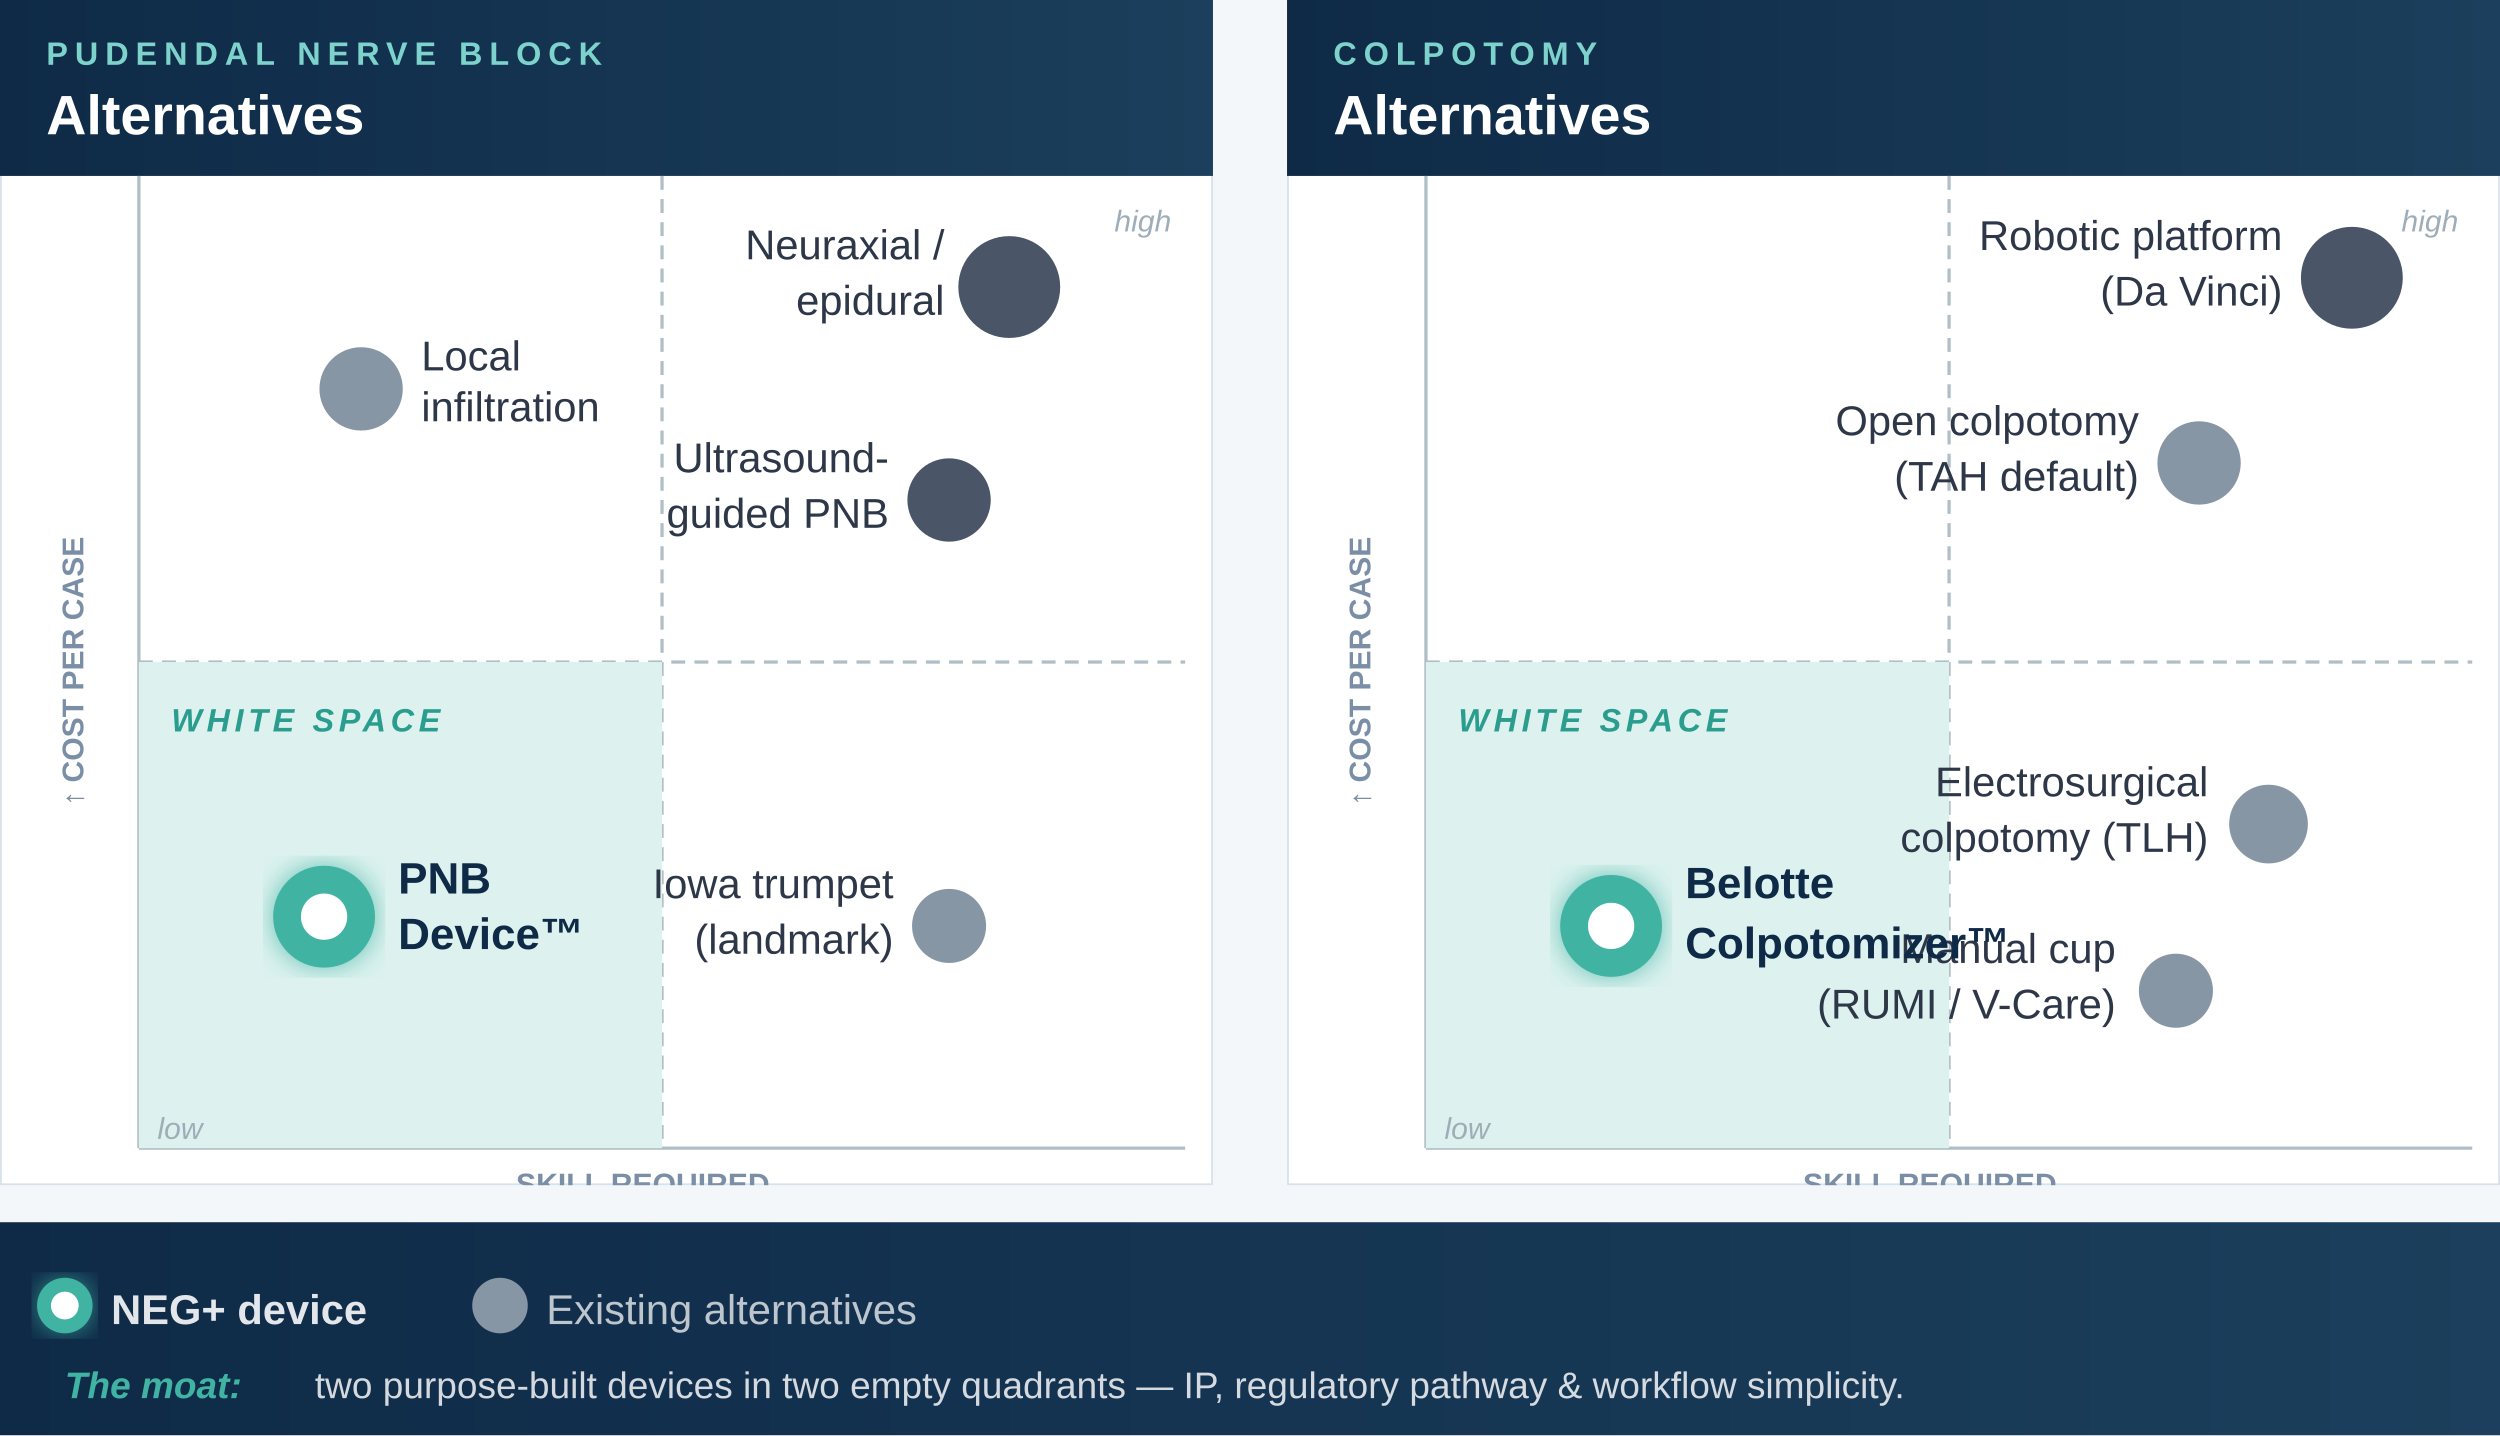
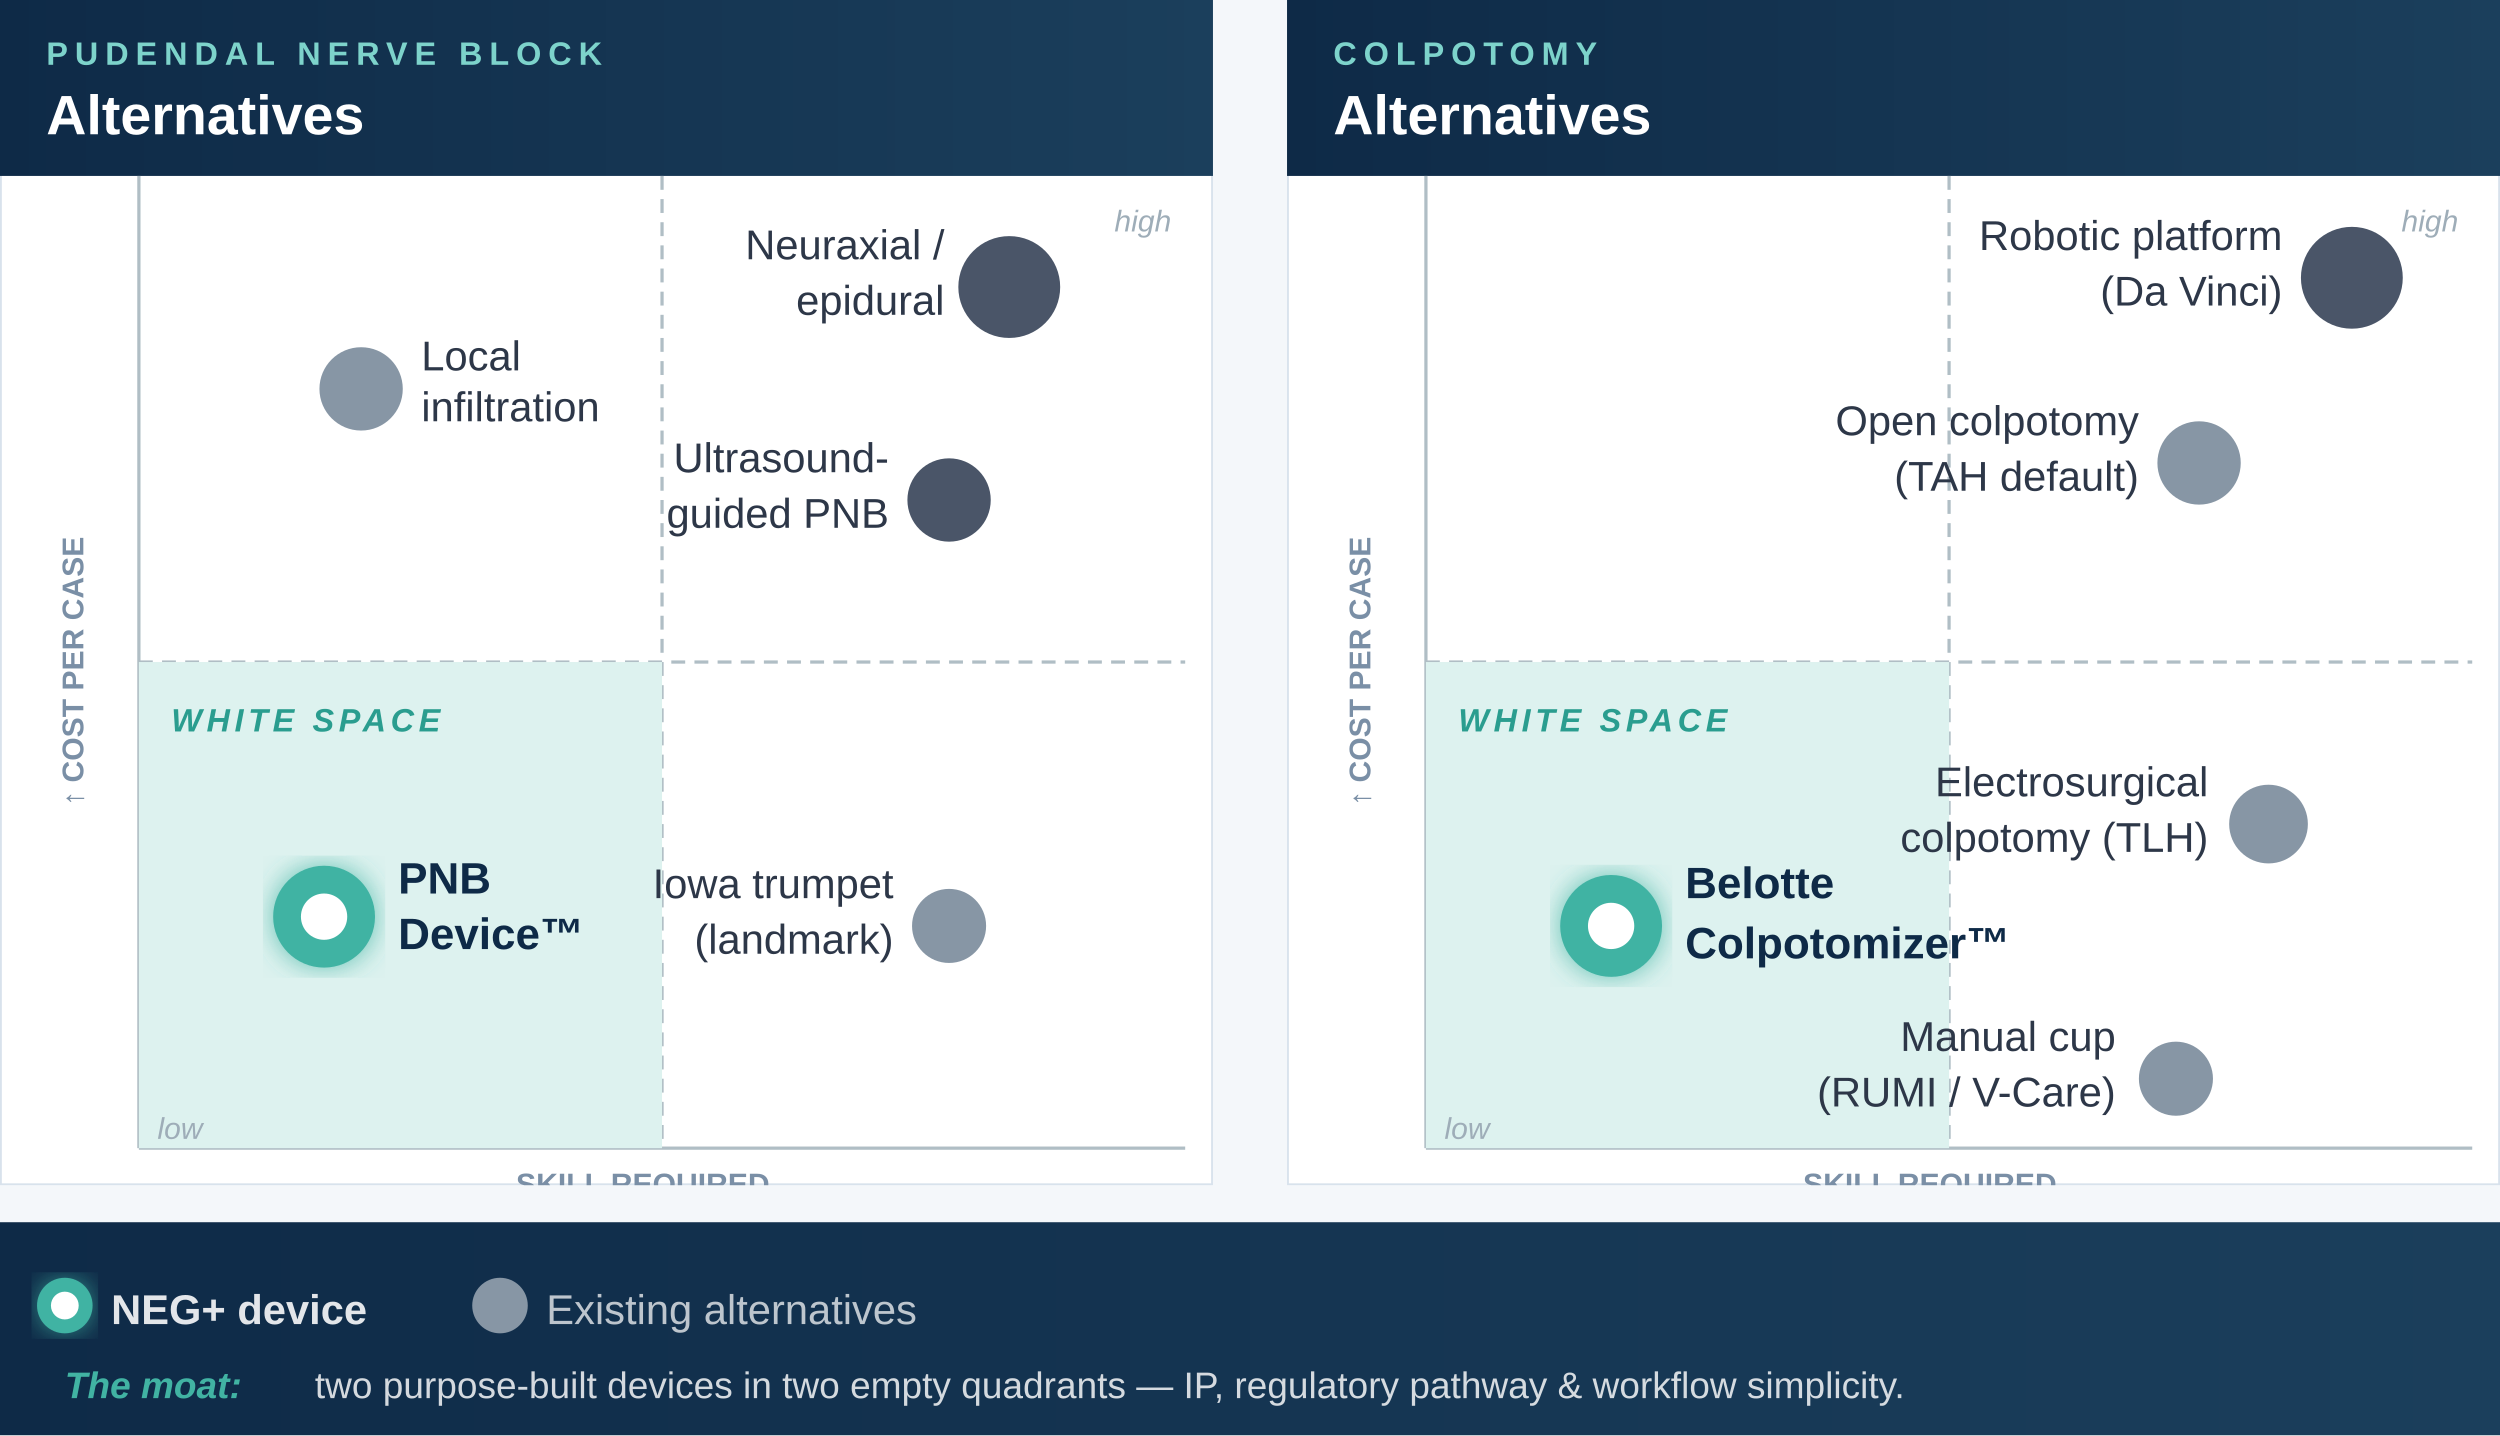
<svg xmlns="http://www.w3.org/2000/svg" viewBox="0 0 540 310" preserveAspectRatio="xMidYMid meet">
  <defs>
    <linearGradient id="hdr" x1="0%" y1="0%" x2="100%" y2="0%">
      <stop offset="0%" style="stop-color:#0E2A47" />
      <stop offset="100%" style="stop-color:#1B3F5C" />
    </linearGradient>
    <linearGradient id="ftr" x1="0%" y1="0%" x2="100%" y2="0%">
      <stop offset="0%" style="stop-color:#41B3A3" />
      <stop offset="100%" style="stop-color:#2A9D8F" />
    </linearGradient>
    <filter id="glow">
      <feDropShadow dx="0" dy="0" stdDeviation="3" flood-color="rgba(65,179,163,0.8)" />
    </filter>
    <clipPath id="clip-left">
      <rect x="0" y="0" width="262" height="256" />
    </clipPath>
    <clipPath id="clip-right">
      <rect x="278" y="0" width="262" height="256" />
    </clipPath>
  </defs>
  <rect width="540" height="310" fill="#F4F7FA" />
  <g clip-path="url(#clip-left)">
    <rect x="0" y="0" width="262" height="256" fill="#fff" stroke="#D8E2EC" stroke-width="0.8" />
    <rect x="0" y="0" width="262" height="38" fill="url(#hdr)" />
    <text x="10" y="14" font-family="'Segoe UI',Arial,sans-serif" font-size="7" font-weight="700" fill="#7DD3CB" letter-spacing="1.5">PUDENDAL NERVE BLOCK</text>
    <text x="10" y="29" font-family="'Segoe UI',Arial,sans-serif" font-size="12" font-weight="800" fill="#fff">Alternatives</text>
    <line x1="30" y1="38" x2="30" y2="248" stroke="#B0BEC5" stroke-width="0.7" />
    <line x1="30" y1="248" x2="256" y2="248" stroke="#B0BEC5" stroke-width="0.7" />
    <text x="18" y="145" font-family="'Segoe UI',Arial,sans-serif" font-size="6.5" font-weight="600" fill="#7A8FA6" text-anchor="middle" transform="rotate(-90,18,145)">↑ COST PER CASE</text>
    <text x="143" y="258" font-family="'Segoe UI',Arial,sans-serif" font-size="6.5" font-weight="600" fill="#7A8FA6" text-anchor="middle">SKILL REQUIRED →</text>
    <line x1="30" y1="143" x2="256" y2="143" stroke="#B0BEC5" stroke-width="0.7" stroke-dasharray="3,2" />
    <line x1="143" y1="38" x2="143" y2="248" stroke="#B0BEC5" stroke-width="0.7" stroke-dasharray="3,2" />
    <rect x="30" y="143" width="113" height="105" fill="#DDF2EF" />
    <text x="37" y="158" font-family="'Segoe UI',Arial,sans-serif" font-size="7" font-weight="700" fill="#2A9D8F" font-style="italic" letter-spacing="1">WHITE SPACE</text>
    <text x="253" y="50" font-family="'Segoe UI',Arial,sans-serif" font-size="6.5" fill="#9EADB8" text-anchor="end" font-style="italic">high</text>
    <text x="34" y="246" font-family="'Segoe UI',Arial,sans-serif" font-size="6.5" fill="#9EADB8" font-style="italic">low</text>
    <circle cx="78" cy="84" r="9" fill="#8796A5" />
    <text x="91" y="80" font-family="'Segoe UI',Arial,sans-serif" font-size="9" fill="#2D3748">Local</text>
    <text x="91" y="91" font-family="'Segoe UI',Arial,sans-serif" font-size="9" fill="#2D3748">infiltration</text>
    <circle cx="218" cy="62" r="11" fill="#4A5568" />
    <text x="204" y="56" font-family="'Segoe UI',Arial,sans-serif" font-size="9" fill="#2D3748" text-anchor="end">Neuraxial /</text>
    <text x="204" y="68" font-family="'Segoe UI',Arial,sans-serif" font-size="9" fill="#2D3748" text-anchor="end">epidural</text>
    <circle cx="205" cy="108" r="9" fill="#4A5568" />
    <text x="192" y="102" font-family="'Segoe UI',Arial,sans-serif" font-size="9" fill="#2D3748" text-anchor="end">Ultrasound-</text>
    <text x="192" y="114" font-family="'Segoe UI',Arial,sans-serif" font-size="9" fill="#2D3748" text-anchor="end">guided PNB</text>
    <circle cx="205" cy="200" r="8" fill="#8796A5" />
    <text x="193" y="194" font-family="'Segoe UI',Arial,sans-serif" font-size="9" fill="#2D3748" text-anchor="end">Iowa trumpet</text>
    <text x="193" y="206" font-family="'Segoe UI',Arial,sans-serif" font-size="9" fill="#2D3748" text-anchor="end">(landmark)</text>
    <circle cx="70" cy="198" r="11" fill="#41B3A3" filter="url(#glow)" />
    <circle cx="70" cy="198" r="5" fill="#fff" />
    <text x="86" y="193" font-family="'Segoe UI',Arial,sans-serif" font-size="9.5" font-weight="700" fill="#0E2A47">PNB</text>
    <text x="86" y="205" font-family="'Segoe UI',Arial,sans-serif" font-size="9.5" font-weight="700" fill="#0E2A47">Device™</text>
  </g>
  <g clip-path="url(#clip-right)">
    <rect x="278" y="0" width="262" height="256" fill="#fff" stroke="#D8E2EC" stroke-width="0.8" />
    <rect x="278" y="0" width="262" height="38" fill="url(#hdr)" />
    <text x="288" y="14" font-family="'Segoe UI',Arial,sans-serif" font-size="7" font-weight="700" fill="#7DD3CB" letter-spacing="1.5">COLPOTOMY</text>
    <text x="288" y="29" font-family="'Segoe UI',Arial,sans-serif" font-size="12" font-weight="800" fill="#fff">Alternatives</text>
    <line x1="308" y1="38" x2="308" y2="248" stroke="#B0BEC5" stroke-width="0.7" />
    <line x1="308" y1="248" x2="534" y2="248" stroke="#B0BEC5" stroke-width="0.7" />
    <text x="296" y="145" font-family="'Segoe UI',Arial,sans-serif" font-size="6.5" font-weight="600" fill="#7A8FA6" text-anchor="middle" transform="rotate(-90,296,145)">↑ COST PER CASE</text>
    <text x="421" y="258" font-family="'Segoe UI',Arial,sans-serif" font-size="6.5" font-weight="600" fill="#7A8FA6" text-anchor="middle">SKILL REQUIRED →</text>
    <line x1="308" y1="143" x2="534" y2="143" stroke="#B0BEC5" stroke-width="0.7" stroke-dasharray="3,2" />
    <line x1="421" y1="38" x2="421" y2="248" stroke="#B0BEC5" stroke-width="0.7" stroke-dasharray="3,2" />
    <rect x="308" y="143" width="113" height="105" fill="#DDF2EF" />
    <text x="315" y="158" font-family="'Segoe UI',Arial,sans-serif" font-size="7" font-weight="700" fill="#2A9D8F" font-style="italic" letter-spacing="1">WHITE SPACE</text>
    <text x="531" y="50" font-family="'Segoe UI',Arial,sans-serif" font-size="6.5" fill="#9EADB8" text-anchor="end" font-style="italic">high</text>
    <text x="312" y="246" font-family="'Segoe UI',Arial,sans-serif" font-size="6.5" fill="#9EADB8" font-style="italic">low</text>
    <circle cx="508" cy="60" r="11" fill="#4A5568" />
    <text x="493" y="54" font-family="'Segoe UI',Arial,sans-serif" font-size="9" fill="#2D3748" text-anchor="end">Robotic platform</text>
    <text x="493" y="66" font-family="'Segoe UI',Arial,sans-serif" font-size="9" fill="#2D3748" text-anchor="end">(Da Vinci)</text>
    <circle cx="475" cy="100" r="9" fill="#8796A5" />
    <text x="462" y="94" font-family="'Segoe UI',Arial,sans-serif" font-size="9" fill="#2D3748" text-anchor="end">Open colpotomy</text>
    <text x="462" y="106" font-family="'Segoe UI',Arial,sans-serif" font-size="9" fill="#2D3748" text-anchor="end">(TAH default)</text>
    <circle cx="490" cy="178" r="8.5" fill="#8796A5" />
    <text x="477" y="172" font-family="'Segoe UI',Arial,sans-serif" font-size="9" fill="#2D3748" text-anchor="end">Electrosurgical</text>
    <text x="477" y="184" font-family="'Segoe UI',Arial,sans-serif" font-size="9" fill="#2D3748" text-anchor="end">colpotomy (TLH)</text>
-     <circle cx="470" cy="214" r="8" fill="#8796A5" />
-     <text x="457" y="208" font-family="'Segoe UI',Arial,sans-serif" font-size="9" fill="#2D3748" text-anchor="end">Manual cup</text>
-     <text x="457" y="220" font-family="'Segoe UI',Arial,sans-serif" font-size="9" fill="#2D3748" text-anchor="end">(RUMI / V-Care)</text>
+     <circle cx="470" cy="233" r="8" fill="#8796A5" />
+     <text x="457" y="227" font-family="'Segoe UI',Arial,sans-serif" font-size="9" fill="#2D3748" text-anchor="end">Manual cup</text>
+     <text x="457" y="239" font-family="'Segoe UI',Arial,sans-serif" font-size="9" fill="#2D3748" text-anchor="end">(RUMI / V-Care)</text>
    <circle cx="348" cy="200" r="11" fill="#41B3A3" filter="url(#glow)" />
    <circle cx="348" cy="200" r="5" fill="#fff" />
    <text x="364" y="194" font-family="'Segoe UI',Arial,sans-serif" font-size="9.5" font-weight="700" fill="#0E2A47">Belotte</text>
    <text x="364" y="207" font-family="'Segoe UI',Arial,sans-serif" font-size="9.5" font-weight="700" fill="#0E2A47">Colpotomizer™</text>
  </g>
  <rect x="0" y="264" width="540" height="46" fill="url(#hdr)" />
  <circle cx="14" cy="282" r="6" fill="#41B3A3" filter="url(#glow)" />
  <circle cx="14" cy="282" r="3" fill="#fff" />
  <text x="24" y="286" font-family="'Segoe UI',Arial,sans-serif" font-size="9" fill="rgba(255,255,255,0.88)" font-weight="600">NEG+ device</text>
  <circle cx="108" cy="282" r="6" fill="#8796A5" />
  <text x="118" y="286" font-family="'Segoe UI',Arial,sans-serif" font-size="9" fill="rgba(255,255,255,0.72)">Existing alternatives</text>
  <text x="14" y="302" font-family="'Segoe UI',Arial,sans-serif" font-size="8" font-weight="700" fill="#41B3A3" font-style="italic">The moat: </text>
  <text x="68" y="302" font-family="'Segoe UI',Arial,sans-serif" font-size="8" fill="rgba(255,255,255,0.82)">two purpose-built devices in two empty quadrants — IP, regulatory pathway &amp; workflow simplicity.</text>
</svg>
